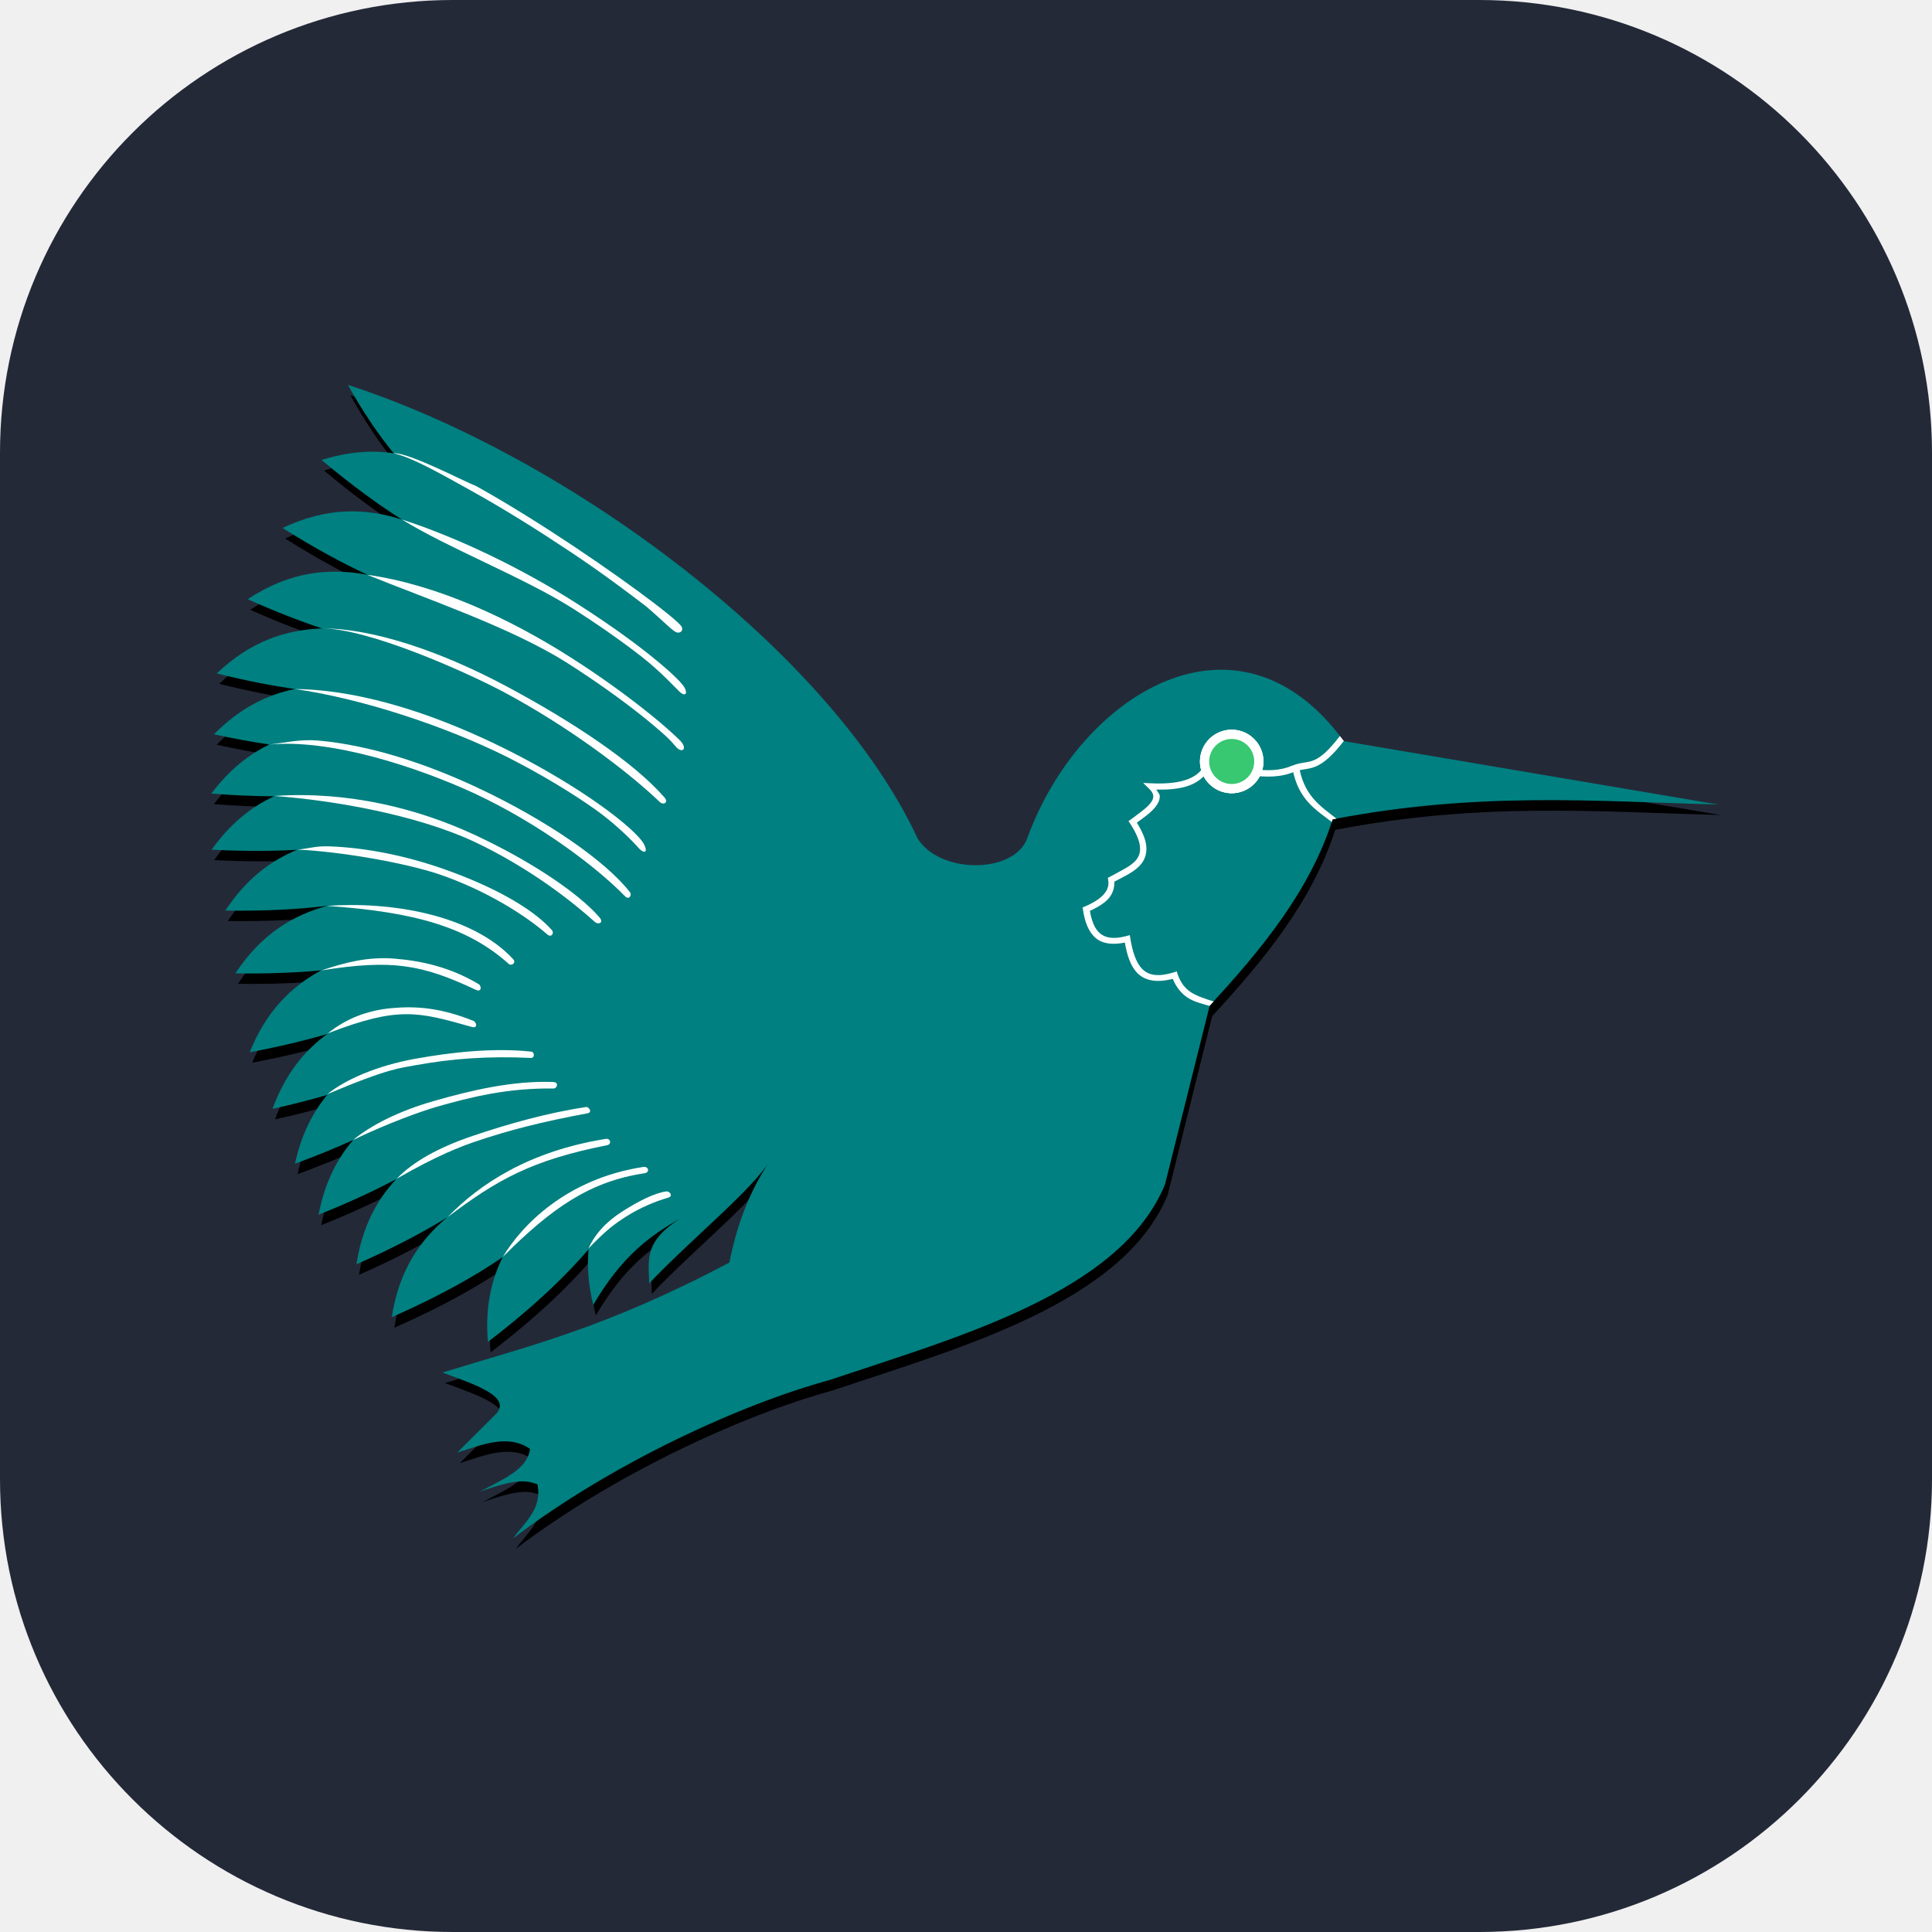
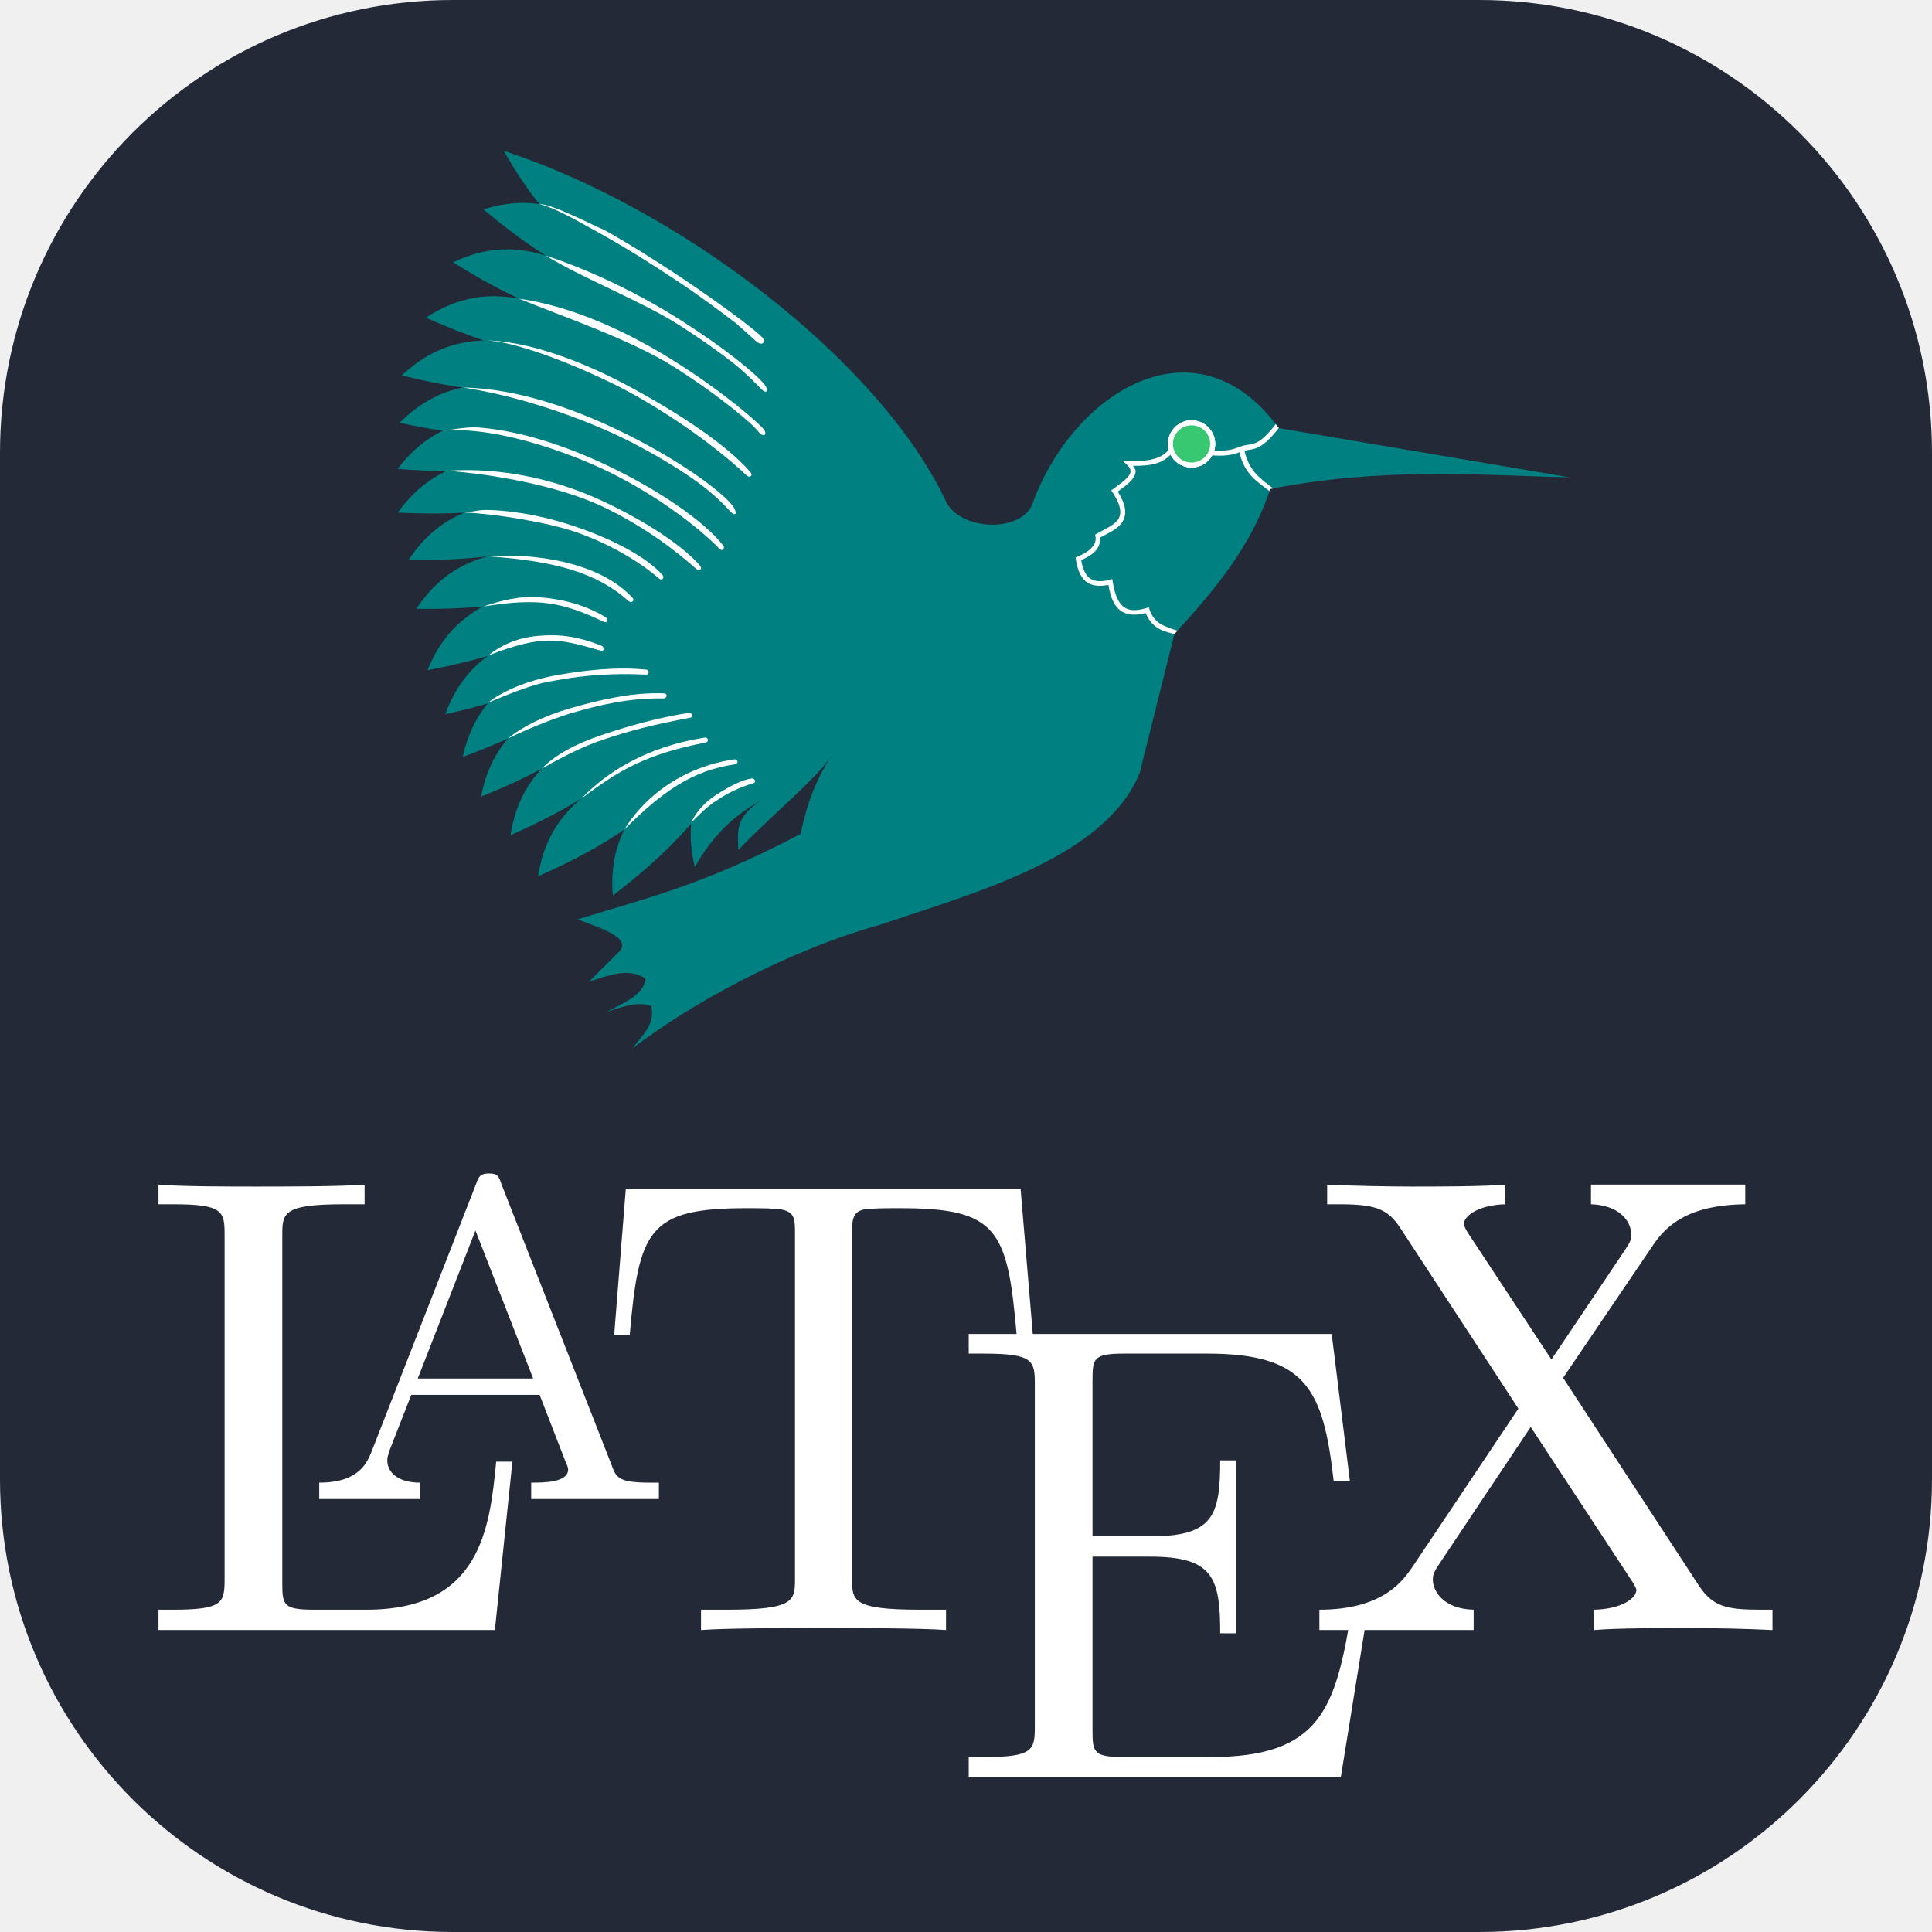
<svg xmlns="http://www.w3.org/2000/svg" width="256" height="256" viewBox="0 0 256 256" fill="none">
-   <g clip-path="url(#clip0_124_843)">
-     <path d="M196 0H60C26.863 0 0 26.863 0 60V196C0 229.137 26.863 256 60 256H196C229.137 256 256 229.137 256 196V60C256 26.863 229.137 0 196 0Z" fill="#242938" />
-     <path d="M46.435 52.382C48.362 55.854 50.366 58.842 52.457 61.415L52.482 61.44C52.489 61.449 52.5 61.456 52.507 61.465C51.544 61.325 50.552 61.227 49.522 61.237C47.486 61.259 45.301 61.609 42.943 62.351C46.992 65.741 50.439 68.219 53.469 70.144C53.395 70.119 53.315 70.092 53.241 70.068L53.469 70.194C48.774 68.725 43.71 68.546 37.782 71.358C42.039 74.022 45.611 75.966 48.763 77.431C48.671 77.417 48.577 77.393 48.485 77.38L48.713 77.507C43.8 76.661 38.702 77.136 33.152 80.796C36.771 82.408 39.915 83.626 42.716 84.566H42.741L42.918 84.667C38.234 84.849 33.592 86.308 29.053 90.613C33.018 91.596 36.413 92.253 39.401 92.688C39.318 92.705 39.232 92.72 39.148 92.738C39.032 92.736 38.91 92.74 38.794 92.738L38.921 92.789C35.429 93.582 32.024 95.332 28.699 98.684C31.393 99.266 33.818 99.718 36.037 100.05C33.305 101.371 30.709 103.418 28.345 106.553C31.45 106.794 34.2 106.897 36.669 106.907C33.681 108.29 30.866 110.46 28.37 113.966C32.804 114.188 36.511 114.178 39.705 113.992C39.645 114.016 39.588 114.043 39.528 114.068C39.334 114.085 39.139 114.097 38.946 114.118L39.224 114.219C35.903 115.677 32.829 118.04 30.192 122.037C35.702 122.118 40.067 121.858 43.728 121.405C43.616 121.435 43.51 121.474 43.399 121.506C43.258 121.514 43.108 121.521 42.969 121.531L43.146 121.582C38.829 122.868 34.842 125.345 31.533 130.362C35.984 130.427 39.701 130.258 42.893 129.957C42.824 129.995 42.76 130.045 42.691 130.083C38.877 132.211 35.598 135.407 33.43 140.812C37.345 140.07 40.627 139.288 43.475 138.459C43.428 138.496 43.37 138.522 43.323 138.56L43.5 138.535C40.568 140.723 38.103 143.788 36.441 148.326C39.136 147.731 41.545 147.104 43.703 146.479C41.765 148.821 40.269 151.745 39.427 155.588C42.354 154.51 44.892 153.473 47.144 152.45C47.117 152.482 47.095 152.519 47.068 152.552C47.022 152.588 46.961 152.616 46.916 152.653L46.992 152.627C44.927 155.102 43.351 158.215 42.564 162.343C46.685 160.696 50.037 159.114 52.862 157.612C52.782 157.689 52.684 157.762 52.609 157.84L52.685 157.814C50.186 160.555 48.321 164.075 47.574 168.922C52.438 166.774 56.186 164.778 59.263 162.9C59.231 162.933 59.194 162.968 59.162 163.001L59.364 162.9C55.87 165.892 53.19 169.863 52.255 175.93C58.81 173.036 63.395 170.415 66.955 167.985C65.426 171.077 64.619 174.679 65.007 179.194C71.343 174.333 75.354 170.414 78.341 166.948C78.336 166.998 78.345 167.05 78.341 167.1C78.16 169.297 78.296 171.678 78.948 174.311C82.704 167.857 86.461 165.182 90.283 162.976C85.503 166.074 86.361 168.585 86.361 171.452C92.045 165.466 99.952 159.109 102.377 155.133C99.135 160.001 97.841 164.624 96.988 168.694C80.402 177.466 70.28 179.762 58.959 183.267C63.351 184.878 68.065 186.443 66.12 188.682L60.933 193.869C64.249 192.838 67.637 191.351 70.573 193.363C70.285 196.083 66.854 197.47 63.919 199.056C69.086 197.194 70.201 197.632 71.56 198.069C72.238 201.328 69.881 203.076 68.346 205.229C81.362 195.332 98.336 187.519 110.297 184.254C127.12 178.589 148.827 172.683 154.727 158.32L160.622 134.637C167.538 127.152 173.899 119.402 176.916 109.968C196.175 106.242 211.755 107.578 228 107.995C226.519 107.748 178.408 99.595 178.408 99.595C164.345 80.353 143.365 93.439 136.458 112.448C134.715 117.246 124.767 117.235 121.885 112.423C110.489 87.888 75.885 61.942 46.435 52.382Z" fill="black" />
-     <path d="M46.1 51C48.04 54.496 50.058 57.479 52.164 60.064C51.201 59.923 50.209 59.841 49.178 59.852C47.143 59.873 44.967 60.211 42.61 60.953C46.723 64.398 50.2 66.912 53.266 68.849C48.529 67.336 43.427 67.12 37.435 69.963C41.812 72.703 45.486 74.682 48.702 76.161C43.689 75.237 38.49 75.658 32.817 79.398C36.563 81.068 39.802 82.321 42.677 83.273C37.958 83.438 33.288 84.896 28.717 89.232C32.682 90.215 36.079 90.868 39.067 91.302C35.41 92.041 31.822 93.795 28.345 97.3C31.039 97.882 33.464 98.321 35.683 98.654C32.951 99.974 30.364 102.021 28 105.156C31.104 105.397 33.851 105.504 36.32 105.514C33.333 106.897 30.536 109.081 28.04 112.587C32.474 112.809 36.178 112.787 39.373 112.6C35.861 114.036 32.625 116.461 29.858 120.655C35.368 120.736 39.733 120.471 43.393 120.018C38.85 121.252 34.645 123.732 31.185 128.976C35.636 129.041 39.352 128.879 42.544 128.578C38.641 130.704 35.289 133.93 33.082 139.433C37.1 138.672 40.467 137.858 43.367 137.005C40.346 139.203 37.808 142.29 36.108 146.931C38.803 146.335 41.195 145.711 43.353 145.086C41.416 147.428 39.923 150.36 39.08 154.203C42.007 153.125 44.539 152.08 46.79 151.058C44.651 153.561 43.018 156.729 42.212 160.957C46.333 159.309 49.685 157.735 52.51 156.233C49.92 159.001 47.993 162.563 47.228 167.526C52.245 165.311 56.095 163.259 59.224 161.329C55.63 164.341 52.866 168.347 51.913 174.533C58.468 171.639 63.043 169.014 66.603 166.584C65.074 169.676 64.264 173.296 64.652 177.81C70.988 172.949 75.001 169.015 77.988 165.549C77.787 167.787 77.945 170.221 78.612 172.914C83.16 165.099 87.68 162.817 92.358 160.21C84.907 163.961 86.012 166.785 86.012 170.061C91.696 164.076 99.622 157.728 102.047 153.752C98.806 158.62 97.486 163.23 96.633 167.3C80.047 176.072 69.949 178.364 58.627 181.87C63.019 183.481 67.725 185.059 65.78 187.298L60.591 192.473C63.908 191.442 67.289 189.971 70.225 191.982C69.937 194.703 66.499 196.076 63.564 197.662C68.731 195.8 69.849 196.23 71.207 196.667C71.886 199.926 69.53 201.68 67.996 203.833C81.012 193.936 97.996 186.117 109.956 182.852C126.78 177.187 148.472 171.298 154.371 156.936L160.29 133.249C167.206 125.763 173.568 118.001 176.586 108.567C195.844 104.841 211.417 106.186 227.663 106.603C226.182 106.356 178.059 98.203 178.059 98.203C163.996 78.96 143.032 92.04 136.125 111.048C134.382 115.845 124.436 115.847 121.555 111.035C110.159 86.5 75.55 60.56 46.1 51Z" fill="#008080" />
-     <path d="M159.722 101.214L159.596 101.416C159.096 102.346 158.252 102.98 157.065 103.364C155.878 103.748 154.358 103.871 152.587 103.794L151.474 103.744L152.283 104.528C152.694 104.924 152.809 105.239 152.815 105.515C152.821 105.791 152.702 106.089 152.435 106.426C151.902 107.1 150.843 107.832 149.854 108.576L149.525 108.804L149.753 109.133C150.578 110.398 150.955 111.371 151.044 112.119C151.132 112.866 150.958 113.402 150.613 113.864C149.924 114.79 148.409 115.416 147.046 116.192L146.793 116.319L146.844 116.622C146.961 117.334 146.769 117.915 146.262 118.495C145.754 119.074 144.9 119.627 143.757 120.114L143.453 120.24L143.504 120.569C143.732 122.093 144.19 123.418 145.148 124.263C146.025 125.037 147.352 125.241 149.045 124.896C149.34 126.52 149.763 127.996 150.74 128.97C151.731 129.956 153.299 130.248 155.395 129.703C155.867 130.84 156.557 131.651 157.344 132.183C158.208 132.767 159.337 133.003 160.265 133.291L160.816 132.699C159.894 132.413 158.533 131.97 157.799 131.474C157.065 130.978 156.469 130.298 156.053 129.121L155.927 128.717L155.522 128.843C153.366 129.506 152.17 129.207 151.347 128.388C150.524 127.568 150.061 126.086 149.779 124.365L149.703 123.909L149.247 124.036C147.47 124.499 146.421 124.262 145.705 123.631C145.036 123.041 144.64 121.996 144.415 120.696C145.444 120.22 146.327 119.699 146.894 119.051C147.449 118.418 147.689 117.637 147.653 116.825C148.909 116.134 150.424 115.54 151.297 114.371C151.753 113.759 151.99 112.955 151.879 112.018C151.778 111.164 151.36 110.179 150.639 109.007C151.524 108.355 152.485 107.701 153.093 106.932C153.431 106.504 153.686 106.031 153.675 105.49C153.669 105.191 153.382 104.92 153.22 104.629C154.759 104.65 156.161 104.548 157.318 104.174C158.538 103.78 159.496 103.061 160.127 102.074C161.949 102.083 163.835 102.484 165.744 102.732C167.704 102.987 169.7 103.055 171.589 102.226L171.234 101.441C169.563 102.175 167.778 102.145 165.87 101.897C163.963 101.649 161.976 101.199 159.975 101.214L159.722 101.214Z" fill="white" />
-     <path d="M166.802 100.899C166.802 102.884 165.193 104.494 163.207 104.494C161.222 104.494 159.612 102.884 159.612 100.899C159.612 98.913 161.222 97.303 163.207 97.303C165.193 97.303 166.802 98.913 166.802 100.899Z" fill="white" stroke="white" stroke-width="1.221" />
-     <path d="M177.54 97.526C174.312 101.725 173.501 100.64 171.536 101.344L171.207 101.471L171.258 101.825C172.014 106.042 174.513 107.382 176.464 108.915L176.573 108.574L177.092 108.475C175.137 106.939 172.997 105.637 172.219 102.053C173.65 101.714 175.015 102.147 178.064 98.182L177.54 97.526Z" fill="white" />
-     <path d="M53.261 68.838C59.36 72.62 69.398 76.52 75.845 80.594C79.391 82.852 82.576 85.102 85.055 87.046C87.532 88.99 89.365 90.998 90.039 91.651C90.713 92.303 91.171 91.995 90.722 91.145C90.274 90.294 88.066 88.328 85.561 86.363C83.055 84.397 79.868 82.157 76.3 79.885C69.165 75.342 60.791 71.281 53.261 68.838Z" fill="white" />
-     <path d="M52.164 60.062C54.721 60.652 58.494 62.833 62.691 65.166C66.887 67.499 71.46 70.37 75.644 73.161C79.829 75.952 83.056 78.395 85.635 80.364C88.085 82.46 89.294 83.817 89.763 83.813C89.827 83.826 89.891 83.827 89.991 83.813C90.091 83.799 90.26 83.722 90.345 83.56C90.43 83.398 90.397 83.262 90.37 83.18C90.343 83.099 90.329 83.055 90.294 83.003C90.156 82.795 89.945 82.601 89.636 82.32C89.02 81.759 88.001 80.933 86.701 79.942C84.102 77.958 80.324 75.253 76.125 72.452C71.927 69.652 67.321 66.756 63.095 64.407C61.593 63.85 54.227 59.954 52.164 60.062Z" fill="white" />
-     <path d="M48.67 76.163C56.498 79.358 67.634 83.111 75.067 87.783C79.06 90.319 82.539 92.845 85.137 94.918C86.436 95.954 87.52 96.886 88.325 97.625C89.129 98.365 89.583 99.036 89.843 99.219C90.387 99.603 90.804 99.348 90.551 98.738C90.36 98.278 89.731 97.75 88.906 96.993C88.082 96.235 86.979 95.306 85.668 94.26C83.045 92.168 79.544 89.603 75.522 87.049C67.478 81.941 57.862 77.451 48.67 76.163Z" fill="white" />
-     <path d="M42.646 83.264C48.746 83.268 61.349 88.852 66.66 91.65C75.273 96.244 83.105 102.148 87.433 106.274C87.913 106.732 88.615 106.328 88.066 105.693C84.046 101.034 75.742 95.544 67.065 90.916C58.389 86.289 49.405 83.257 42.646 83.264Z" fill="white" />
-     <path d="M39.121 91.299C48.292 92.641 59.286 96.343 67.296 100.354C71.766 102.624 75.752 105.055 78.809 107.211C81.865 109.367 84.122 111.795 84.679 112.423C85.236 113.051 85.899 113.078 85.387 111.968C84.876 110.858 82.386 108.687 79.29 106.503C76.193 104.318 72.181 101.883 67.677 99.595C58.666 95.02 48.406 91.422 39.121 91.299Z" fill="white" />
-     <path d="M42.148 98.125C39.87 97.927 37.819 98.394 35.729 98.655C43.879 97.891 55.274 101.634 62.871 105.134C71.819 109.329 79.249 115.089 82.809 118.746C83.366 119.319 83.76 118.589 83.467 118.215C80.152 113.984 72.26 108.585 63.225 104.35C56.449 101.173 48.984 98.722 42.148 98.125Z" fill="white" />
-     <path d="M36.358 105.47C44.377 106.064 55.114 107.985 62.636 111.437C70.2 114.975 75.94 119.563 78.828 122.166C79.273 122.566 80.059 122.282 79.436 121.558C76.8 118.496 70.671 114.26 63.014 110.679C55.358 107.098 46.058 104.804 36.358 105.47Z" fill="white" />
-     <path d="M43.56 112.144C41.868 112.087 41.075 112.403 39.442 112.58C44.885 112.82 53.535 114.267 58.312 115.889C64.51 118.039 69.607 121.279 72.506 123.808C73.066 124.297 73.483 123.641 73.113 123.226C70.398 120.179 64.88 117.261 58.59 115.079C53.872 113.442 48.636 112.316 43.56 112.144Z" fill="white" />
-     <path d="M43.326 120.037C54.962 120.822 61.998 122.872 67.391 127.704C67.795 128.066 68.433 127.567 67.998 127.096C62.464 121.1 51.567 119.429 43.326 120.037Z" fill="white" />
-     <path d="M52.286 127.026C48.759 126.742 45.808 127.513 42.593 128.584C52 127.084 55.912 127.803 63.039 131.15C63.851 131.532 63.804 130.633 63.444 130.417C59.658 128.141 55.813 127.31 52.286 127.026Z" fill="white" />
-     <path d="M51.951 133.578C48.616 133.874 45.784 135.019 43.45 136.918C52.766 133.328 55.34 134.042 62.465 136.062C63.402 136.327 63.111 135.425 62.743 135.277C58.477 133.567 55.286 133.283 51.951 133.578Z" fill="white" />
-     <path d="M70.409 139.348C65.439 138.811 59.839 139.414 54.924 140.31C50.01 141.206 45.783 143.027 43.398 144.967C51.569 141.516 53.058 141.524 55.077 141.145C59.918 140.262 64.718 139.917 70.359 140.183C70.871 140.207 70.844 139.395 70.409 139.348Z" fill="white" />
-     <path d="M73.294 143.371C67.907 143.168 62.344 144.501 57.531 145.876C52.718 147.251 49.146 149.128 46.791 151.044C51.557 148.752 55.992 147.2 57.759 146.686C62.504 145.329 67.291 144.155 73.345 144.231C73.815 144.237 74.119 143.402 73.294 143.371Z" fill="white" />
-     <path d="M77.692 146.683C72.619 147.432 67.3 148.93 62.663 150.503C58.026 152.076 54.726 153.945 52.572 156.182C58.088 153.016 61.121 151.906 62.916 151.288C67.496 149.734 71.772 148.652 77.844 147.518C78.572 147.381 77.988 146.639 77.692 146.683Z" fill="white" />
-     <path d="M80.273 150.909C70.099 152.529 63.506 156.919 59.316 161.271C65.81 156.378 70.328 153.749 80.45 151.743C81.09 151.616 80.897 150.809 80.273 150.909Z" fill="white" />
-     <path d="M85.23 154.627C74.997 156.203 69.096 162.423 66.639 166.529C73.113 160.062 78.152 156.542 85.407 155.462C86.141 155.352 85.954 154.515 85.23 154.627Z" fill="white" />
-     <path d="M88.318 157.867C86.722 158.066 84.551 159.197 82.499 160.498C80.447 161.8 78.899 163.384 77.976 165.425C80.447 162.875 81.437 162.184 82.954 161.207C84.924 159.957 86.909 159.17 88.521 158.702C89.276 158.483 88.705 157.819 88.318 157.867Z" fill="white" />
-     <path d="M166.802 100.899C166.802 102.884 165.193 104.494 163.207 104.494C161.222 104.494 159.612 102.884 159.612 100.899C159.612 98.913 161.222 97.303 163.207 97.303C165.193 97.303 166.802 98.913 166.802 100.899Z" fill="white" stroke="white" stroke-width="1.221" />
-     <path d="M166.802 100.899C166.802 102.884 165.193 104.494 163.207 104.494C161.222 104.494 159.612 102.884 159.612 100.899C159.612 98.913 161.222 97.303 163.207 97.303C165.193 97.303 166.802 98.913 166.802 100.899Z" fill="#37C871" stroke="white" stroke-width="1.221" />
-   </g>
-   <defs>
-     <clipPath id="clip0_124_843">
-       <rect width="256" height="256" fill="white" />
-     </clipPath>
-   </defs>
+   <rect width="256" height="256" rx="60" fill="#242938" />
+   <path d="M67.895 193.68H65.748C64.889 202.533 63.686 213.294 48.57 213.294H41.613C37.576 213.294 37.405 212.687 37.405 209.823V163.738C37.405 160.787 37.405 159.572 45.478 159.572H48.312V156.968C45.22 157.229 37.49 157.229 33.969 157.229C30.619 157.229 23.92 157.229 21 156.968V159.572H22.975C29.589 159.572 29.761 160.526 29.761 163.651V209.215C29.761 212.34 29.589 213.294 22.975 213.294H21V215.985H65.576L67.895 193.68V193.68Z" fill="white" />
+   <path d="M66.435 156.881C66.091 155.84 65.919 155.493 64.803 155.493C63.686 155.493 63.429 155.84 63.085 156.881L49.257 192.291C48.656 193.767 47.625 196.457 42.3 196.457V198.627H55.613V196.457C52.95 196.457 51.319 195.242 51.319 193.506C51.319 193.072 51.404 192.899 51.576 192.291L54.496 184.827H71.502L74.938 193.68C75.109 194.027 75.281 194.461 75.281 194.721C75.281 196.457 72.017 196.457 70.386 196.457V198.627H87.306V196.457H86.103C82.066 196.457 81.637 195.85 81.036 194.114L66.435 156.881V156.881ZM62.999 163.043L70.643 182.658H55.355L62.999 163.043V163.043Z" fill="white" />
+   <path d="M135.231 157.489H82.925L81.379 176.93H83.441C84.643 162.956 85.931 160.092 98.9 160.092C100.446 160.092 102.679 160.092 103.538 160.266C105.342 160.613 105.342 161.568 105.342 163.564V209.128C105.342 212.079 105.342 213.294 96.324 213.294H92.888V215.985C96.409 215.724 105.084 215.724 109.035 215.724C112.986 215.724 121.832 215.724 125.354 215.985V213.294H121.918C112.9 213.294 112.9 212.079 112.9 209.128V163.564C112.9 161.828 112.9 160.613 114.446 160.266C115.391 160.092 117.71 160.092 119.342 160.092C132.225 160.092 133.513 162.956 134.716 176.93H136.863C136.863 176.93 135.231 157.489 135.231 157.489Z" fill="white" />
+   <path d="M181.267 213.207H179.12C176.972 226.486 174.997 232.822 160.31 232.822H148.973C144.936 232.822 144.764 232.214 144.764 229.35V206.264H152.408C160.74 206.264 161.684 209.042 161.684 216.419H163.832V193.506H161.684C161.684 200.883 160.74 203.574 152.408 203.574H144.764V182.831C144.764 179.967 144.936 179.36 148.973 179.36H159.967C173.107 179.36 175.341 184.133 176.715 196.197H178.862C178.862 196.197 176.457 176.756 176.457 176.756H128.36V179.36H130.335C136.949 179.36 137.12 180.314 137.12 183.439V228.743C137.12 231.867 136.949 232.822 130.335 232.822H128.36V235.512H177.66L181.267 213.207V213.207Z" fill="white" />
+   <path d="M207.119 182.571L218.886 165.213C220.69 162.436 223.61 159.659 231.254 159.572V156.968H210.812V159.572C214.248 159.659 216.138 161.568 216.138 163.564C216.138 164.432 215.966 164.606 215.365 165.56L205.573 180.141C205.573 180.141 194.58 163.477 194.58 163.477C194.408 163.217 193.978 162.523 193.978 162.175C193.978 161.134 195.868 159.659 199.475 159.572V156.968C196.555 157.229 190.285 157.229 187.022 157.229C184.359 157.229 179.034 157.142 175.856 156.968V159.572H177.488C182.212 159.572 183.844 160.179 185.476 162.609L201.193 186.65L187.193 207.566C185.991 209.302 183.414 213.294 174.825 213.294V215.985H195.267V213.294C191.316 213.208 189.856 210.864 189.856 209.302C189.856 208.521 190.113 208.174 190.715 207.219L202.825 189.08L216.395 209.736C216.567 210.083 216.825 210.43 216.825 210.691C216.825 211.732 214.935 213.208 211.242 213.294V215.985C214.248 215.724 220.518 215.724 223.696 215.724C227.303 215.724 231.254 215.811 234.861 215.985V213.294H233.229C228.763 213.294 226.959 212.86 225.156 210.17L207.119 182.571V182.571Z" fill="white" />
+   <path d="M66.772 20C68.282 22.72 69.852 25.041 71.49 27.052C70.741 26.943 69.969 26.878 69.167 26.887C67.584 26.904 65.891 27.166 64.056 27.744C67.257 30.424 69.962 32.38 72.348 33.887C68.662 32.71 64.693 32.542 60.03 34.755C63.436 36.886 66.294 38.426 68.796 39.577C64.896 38.858 60.851 39.185 56.437 42.096C59.352 43.395 61.872 44.37 64.109 45.111C60.437 45.239 56.803 46.373 53.247 49.747C56.332 50.512 58.975 51.019 61.3 51.357C58.455 51.932 55.663 53.297 52.958 56.024C55.054 56.477 56.941 56.819 58.667 57.077C56.542 58.105 54.529 59.697 52.689 62.137C55.105 62.324 57.242 62.407 59.163 62.415C56.838 63.491 54.662 65.191 52.72 67.919C56.17 68.091 59.052 68.074 61.538 67.929C58.806 69.046 56.288 70.933 54.135 74.196C58.422 74.259 61.818 74.053 64.666 73.701C61.131 74.66 57.859 76.59 55.167 80.67C58.63 80.721 61.521 80.595 64.005 80.36C60.969 82.015 58.361 84.525 56.644 88.806C59.77 88.214 62.389 87.581 64.645 86.917C62.296 88.627 60.32 91.029 58.998 94.64C61.095 94.177 62.956 93.691 64.635 93.205C63.128 95.027 61.966 97.308 61.31 100.298C63.588 99.46 65.558 98.647 67.309 97.851C65.645 99.799 64.374 102.264 63.747 105.554C66.953 104.272 69.561 103.047 71.759 101.878C69.744 104.032 68.245 106.803 67.65 110.665C71.554 108.941 74.549 107.345 76.984 105.843C74.187 108.187 72.037 111.303 71.295 116.116C76.395 113.865 79.955 111.822 82.725 109.932C81.535 112.337 80.905 115.154 81.207 118.666C86.136 114.884 89.259 111.823 91.583 109.126C91.426 110.868 91.55 112.762 92.068 114.857C95.607 108.776 99.124 107.001 102.764 104.972C96.967 107.891 97.826 110.088 97.826 112.637C102.249 107.98 108.416 103.041 110.303 99.947C107.78 103.735 106.754 107.322 106.09 110.489C93.185 117.314 85.328 119.097 76.519 121.825C79.936 123.079 83.598 124.306 82.084 126.048L78.047 130.075C80.628 129.273 83.259 128.128 85.543 129.693C85.319 131.81 82.644 132.878 80.36 134.112C84.38 132.663 85.25 132.998 86.307 133.338C86.835 135.874 85.002 137.238 83.808 138.913C93.936 131.213 107.15 125.13 116.456 122.589C129.546 118.181 146.424 113.599 151.014 102.425L155.619 83.995C161 78.17 165.95 72.131 168.298 64.79C183.283 61.891 195.399 62.938 208.039 63.262C206.887 63.07 169.445 56.726 169.445 56.726C158.502 41.755 142.191 51.931 136.817 66.721C135.461 70.454 127.723 70.455 125.481 66.711C116.614 47.621 89.687 27.438 66.773 20V20L66.772 20Z" fill="#008080" />
+   <path d="M155.177 59.069L155.079 59.227C154.691 59.95 154.034 60.444 153.11 60.743C152.187 61.041 151.004 61.137 149.626 61.077L148.76 61.038L149.39 61.648C149.709 61.956 149.799 62.201 149.803 62.416C149.808 62.63 149.715 62.862 149.508 63.125C149.093 63.649 148.269 64.219 147.5 64.798L147.244 64.975L147.421 65.231C148.062 66.215 148.356 66.973 148.425 67.554C148.494 68.135 148.359 68.553 148.09 68.912C147.553 69.632 146.375 70.12 145.314 70.724L145.118 70.822L145.157 71.058C145.248 71.612 145.099 72.064 144.704 72.515C144.309 72.966 143.645 73.396 142.755 73.775L142.519 73.873L142.558 74.129C142.736 75.314 143.092 76.346 143.838 77.003C144.52 77.605 145.553 77.764 146.87 77.496C147.099 78.759 147.428 79.908 148.189 80.665C148.959 81.433 150.18 81.66 151.811 81.236C152.178 82.121 152.715 82.751 153.327 83.165C153.999 83.62 154.878 83.803 155.6 84.028L156.028 83.567C155.311 83.344 154.252 83 153.681 82.614C153.11 82.228 152.646 81.699 152.323 80.783L152.224 80.468L151.909 80.567C150.232 81.082 149.302 80.85 148.661 80.212C148.021 79.575 147.661 78.422 147.441 77.082L147.382 76.728L147.027 76.826C145.645 77.187 144.828 77.002 144.271 76.511C143.751 76.052 143.443 75.239 143.267 74.228C144.068 73.857 144.755 73.452 145.196 72.948C145.628 72.456 145.814 71.847 145.787 71.216C146.764 70.678 147.943 70.216 148.622 69.306C148.977 68.83 149.161 68.205 149.075 67.475C148.996 66.811 148.671 66.045 148.11 65.133C148.799 64.625 149.546 64.117 150.02 63.518C150.283 63.185 150.481 62.817 150.472 62.396C150.468 62.164 150.245 61.953 150.118 61.727C151.316 61.743 152.407 61.664 153.307 61.373C154.256 61.066 155.001 60.507 155.492 59.739C156.91 59.746 158.378 60.057 159.863 60.25C161.388 60.449 162.94 60.502 164.41 59.857L164.135 59.246C162.834 59.817 161.445 59.794 159.961 59.601C158.477 59.408 156.931 59.058 155.374 59.069H155.177L155.177 59.069Z" fill="white" />
+   <path d="M160.686 58.824C160.686 60.369 159.434 61.621 157.889 61.621C156.344 61.621 155.092 60.369 155.092 58.824C155.092 57.279 156.344 56.027 157.889 56.027C159.434 56.027 160.686 57.279 160.686 58.824Z" fill="white" stroke="white" stroke-width="0.661" />
+   <path d="M169.041 56.2C166.529 59.467 165.898 58.623 164.369 59.171L164.113 59.269L164.153 59.545C164.741 62.826 166.686 63.869 168.204 65.062L168.288 64.796L168.692 64.719C167.171 63.524 165.506 62.511 164.901 59.722C166.014 59.459 167.077 59.795 169.448 56.71L169.041 56.2V56.2Z" fill="white" />
+   <path d="M72.344 33.879C77.09 36.822 84.9 39.856 89.915 43.026C92.675 44.783 95.153 46.533 97.081 48.046C99.009 49.558 100.435 51.121 100.96 51.629C101.484 52.137 101.84 51.897 101.491 51.235C101.142 50.573 99.425 49.044 97.475 47.514C95.525 45.985 93.046 44.242 90.27 42.474C84.718 38.94 78.203 35.779 72.344 33.879L72.344 33.879Z" fill="white" />
+   <path d="M71.49 27.05C73.48 27.51 76.416 29.206 79.681 31.022C82.945 32.837 86.504 35.071 89.76 37.243C93.016 39.414 95.526 41.315 97.533 42.847C99.439 44.478 100.38 45.534 100.745 45.531C100.795 45.541 100.844 45.541 100.922 45.531C101 45.52 101.131 45.46 101.197 45.334C101.264 45.208 101.238 45.102 101.217 45.038C101.196 44.975 101.185 44.941 101.158 44.901C101.05 44.739 100.886 44.587 100.646 44.369C100.167 43.932 99.374 43.29 98.363 42.519C96.34 40.975 93.401 38.87 90.134 36.691C86.867 34.512 83.283 32.259 79.996 30.431C78.827 29.998 73.095 26.967 71.49 27.05H71.49L71.49 27.05Z" fill="white" />
+   <path d="M68.772 39.578C74.862 42.064 83.527 44.984 89.31 48.619C92.418 50.593 95.124 52.558 97.145 54.171C98.156 54.977 99 55.702 99.626 56.277C100.252 56.853 100.604 57.375 100.807 57.518C101.23 57.816 101.555 57.618 101.358 57.144C101.21 56.785 100.72 56.375 100.078 55.785C99.437 55.196 98.579 54.473 97.559 53.659C95.518 52.031 92.794 50.035 89.664 48.048C83.406 44.074 75.924 40.58 68.772 39.578L68.772 39.578Z" fill="white" />
+   <path d="M64.085 45.103C68.831 45.106 78.637 49.451 82.77 51.628C89.471 55.202 95.564 59.796 98.932 63.007C99.306 63.363 99.851 63.049 99.424 62.554C96.296 58.929 89.835 54.657 83.085 51.057C76.334 47.457 69.344 45.097 64.085 45.103L64.085 45.103Z" fill="white" />
+   <path d="M61.342 51.355C68.478 52.399 77.032 55.28 83.264 58.401C86.742 60.167 89.844 62.058 92.222 63.736C94.6 65.413 96.356 67.302 96.789 67.791C97.222 68.28 97.739 68.3 97.34 67.437C96.942 66.573 95.005 64.884 92.596 63.184C90.187 61.485 87.065 59.59 83.56 57.81C76.55 54.251 68.566 51.45 61.342 51.355L61.342 51.355Z" fill="white" />
+   <path d="M63.697 56.666C61.925 56.512 60.329 56.875 58.703 57.078C65.044 56.484 73.91 59.396 79.821 62.12C86.783 65.384 92.564 69.865 95.334 72.711C95.767 73.156 96.074 72.589 95.846 72.297C93.267 69.005 87.126 64.805 80.096 61.509C74.824 59.038 69.016 57.131 63.697 56.667V56.666Z" fill="white" />
+   <path d="M59.192 62.381C65.432 62.843 73.786 64.338 79.638 67.024C85.523 69.777 89.99 73.346 92.237 75.371C92.583 75.683 93.194 75.462 92.709 74.899C90.659 72.516 85.89 69.22 79.933 66.434C73.976 63.647 66.739 61.863 59.192 62.381L59.192 62.381Z" fill="white" />
+   <path d="M64.796 67.574C63.479 67.529 62.862 67.776 61.592 67.913C65.827 68.099 72.557 69.226 76.273 70.487C81.096 72.161 85.062 74.681 87.317 76.649C87.753 77.029 88.078 76.519 87.79 76.197C85.677 73.826 81.384 71.555 76.49 69.857C72.819 68.584 68.745 67.707 64.796 67.574H64.796Z" fill="white" />
+   <path d="M64.614 73.715C73.667 74.326 79.142 75.921 83.338 79.68C83.652 79.962 84.149 79.574 83.81 79.208C79.504 74.542 71.026 73.242 64.614 73.715L64.614 73.715Z" fill="white" />
+   <path d="M71.585 79.153C68.841 78.932 66.545 79.532 64.043 80.365C71.363 79.198 74.406 79.758 79.952 82.362C80.584 82.659 80.547 81.959 80.267 81.791C77.321 80.02 74.329 79.374 71.585 79.153L71.585 79.153Z" fill="white" />
+   <path d="M71.325 84.251C68.73 84.481 66.526 85.372 64.71 86.85C71.958 84.056 73.962 84.612 79.505 86.183C80.234 86.39 80.008 85.688 79.722 85.573C76.402 84.242 73.92 84.021 71.325 84.251L71.325 84.251Z" fill="white" />
+   <path d="M85.686 88.74C81.819 88.322 77.462 88.791 73.638 89.489C69.814 90.186 66.526 91.603 64.669 93.112C71.027 90.427 72.186 90.433 73.757 90.138C77.524 89.451 81.258 89.183 85.647 89.39C86.045 89.409 86.025 88.777 85.687 88.74H85.686Z" fill="white" />
+   <path d="M87.931 91.871C83.74 91.712 79.411 92.749 75.666 93.82C71.922 94.89 69.142 96.35 67.309 97.841C71.018 96.057 74.469 94.849 75.843 94.45C79.535 93.394 83.26 92.481 87.97 92.54C88.336 92.545 88.573 91.895 87.931 91.871L87.931 91.871Z" fill="white" />
+   <path d="M91.353 94.447C87.406 95.03 83.267 96.196 79.659 97.42C76.052 98.644 73.484 100.098 71.808 101.838C76.1 99.375 78.46 98.511 79.856 98.03C83.42 96.821 86.747 95.98 91.471 95.097C92.038 94.991 91.583 94.413 91.353 94.447H91.353Z" fill="white" />
+   <path d="M93.361 97.735C85.445 98.996 80.315 102.411 77.055 105.798C82.108 101.991 85.623 99.945 93.498 98.385C93.997 98.286 93.846 97.657 93.361 97.735L93.361 97.735Z" fill="white" />
+   <path d="M97.218 100.628C89.256 101.854 84.665 106.694 82.753 109.889C87.79 104.857 91.71 102.118 97.355 101.278C97.927 101.193 97.781 100.541 97.218 100.628L97.218 100.628Z" fill="white" />
+   <path d="M99.621 103.149C98.379 103.304 96.689 104.184 95.093 105.197C93.496 106.21 92.292 107.442 91.573 109.03C93.496 107.045 94.266 106.508 95.447 105.748C96.98 104.775 98.524 104.163 99.778 103.799C100.366 103.628 99.922 103.112 99.621 103.149H99.621Z" fill="white" />
+   <path d="M160.686 58.824C160.686 60.369 159.434 61.621 157.889 61.621C156.344 61.621 155.092 60.369 155.092 58.824C155.092 57.279 156.344 56.027 157.889 56.027C159.434 56.027 160.686 57.279 160.686 58.824Z" fill="white" stroke="white" stroke-width="0.661" />
+   <path d="M160.686 58.824C160.686 60.369 159.434 61.621 157.889 61.621C156.344 61.621 155.092 60.369 155.092 58.824C155.092 57.279 156.344 56.027 157.889 56.027C159.434 56.027 160.686 57.279 160.686 58.824Z" fill="#37C871" stroke="white" stroke-width="0.661" />
</svg>
